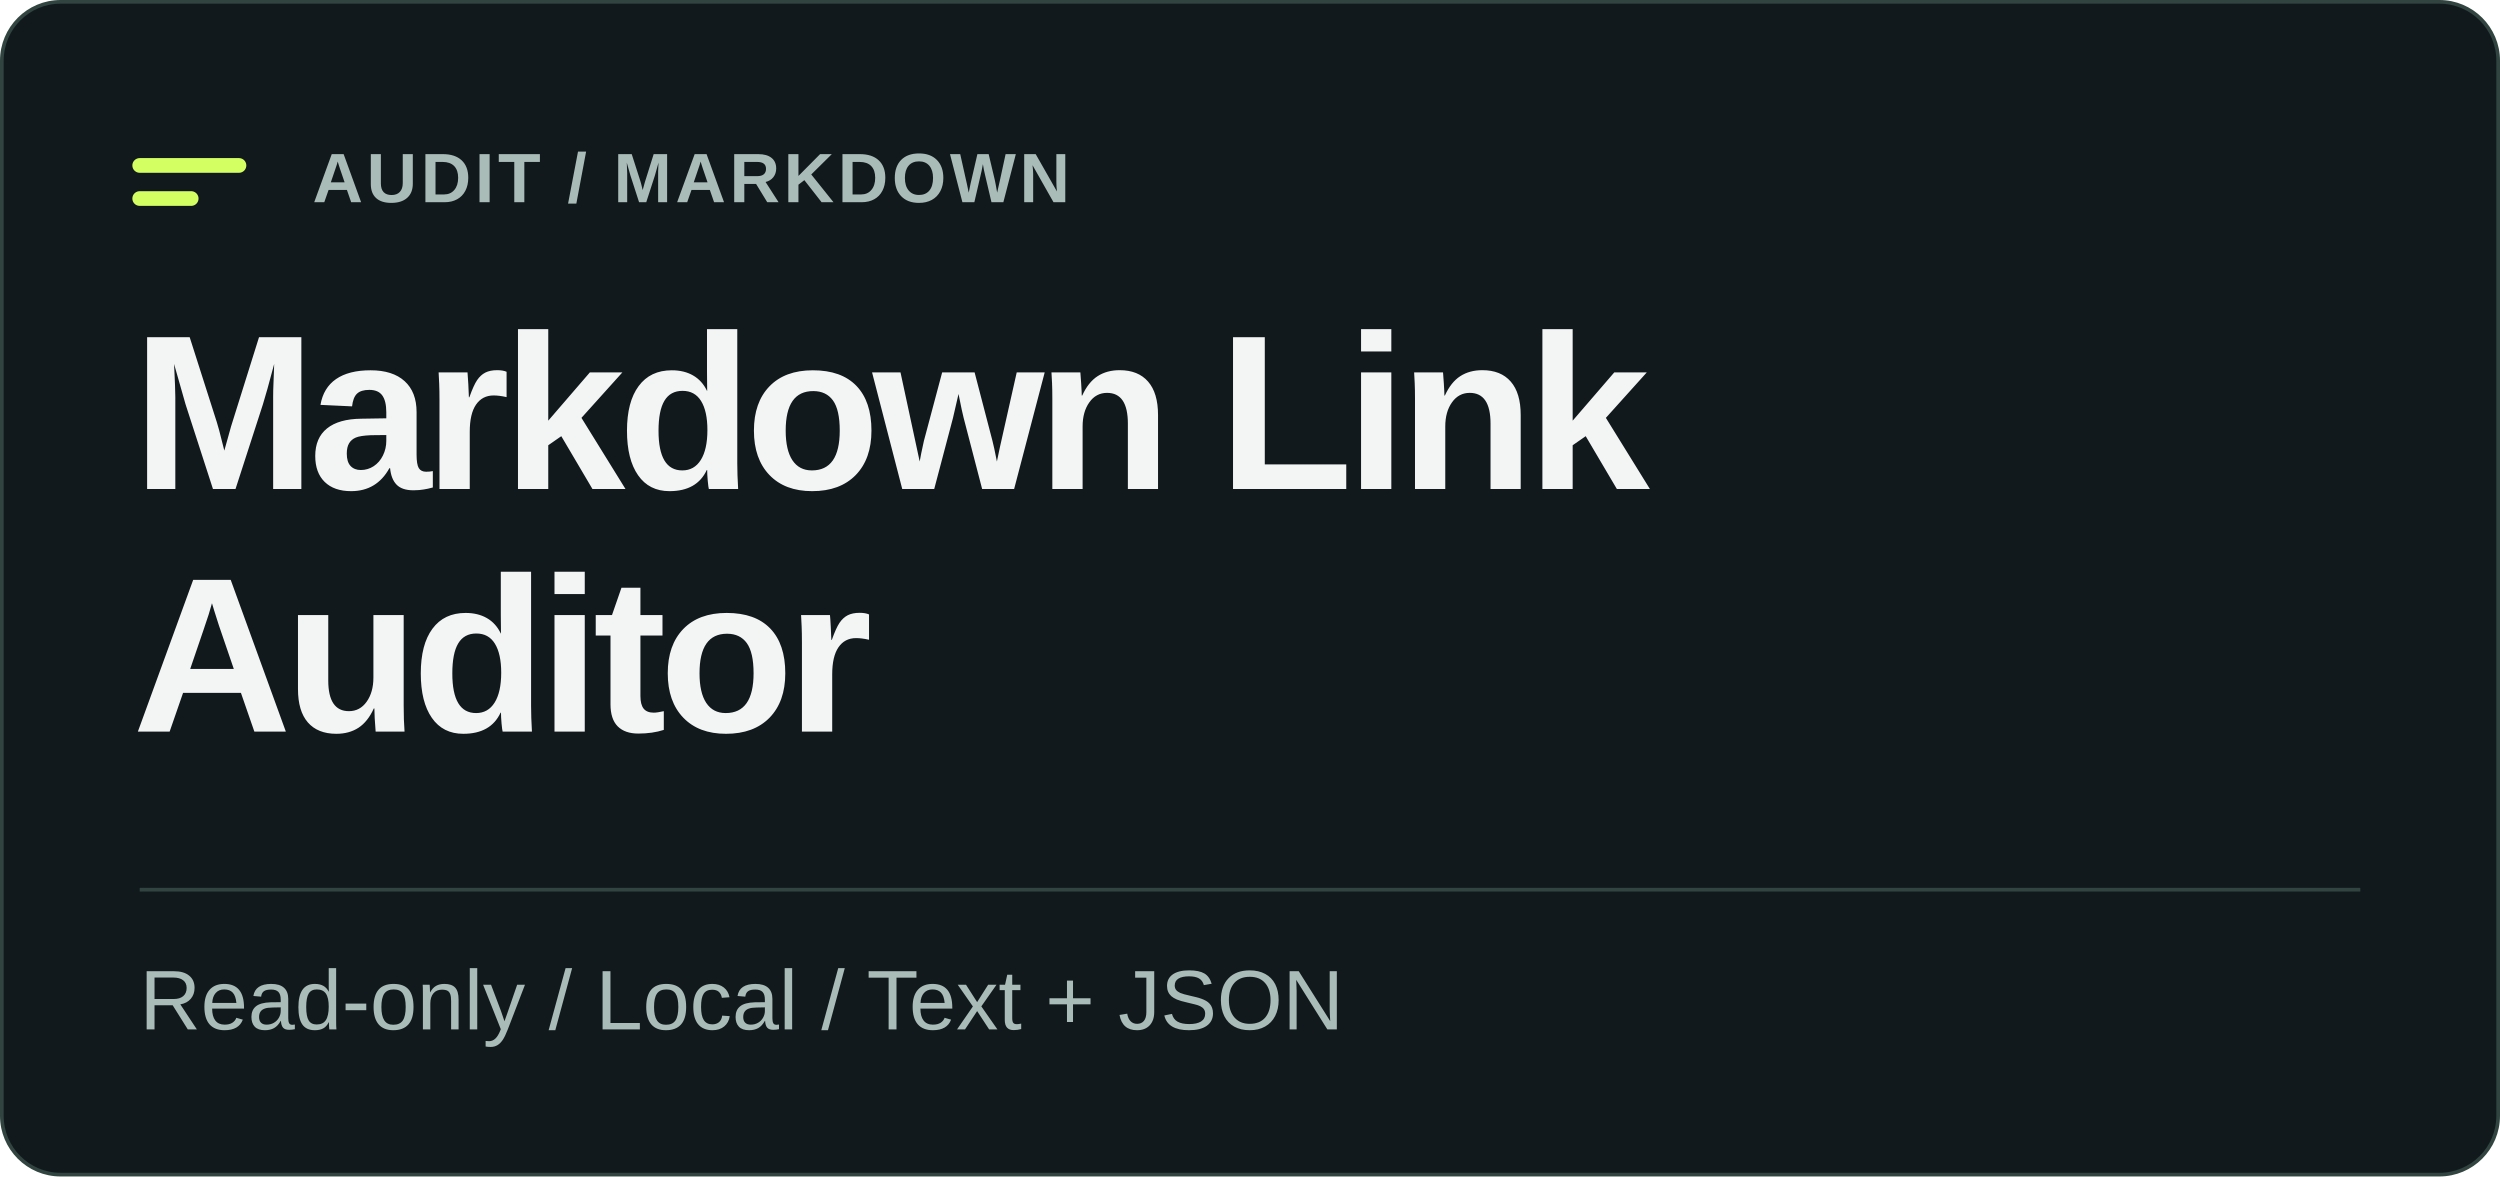
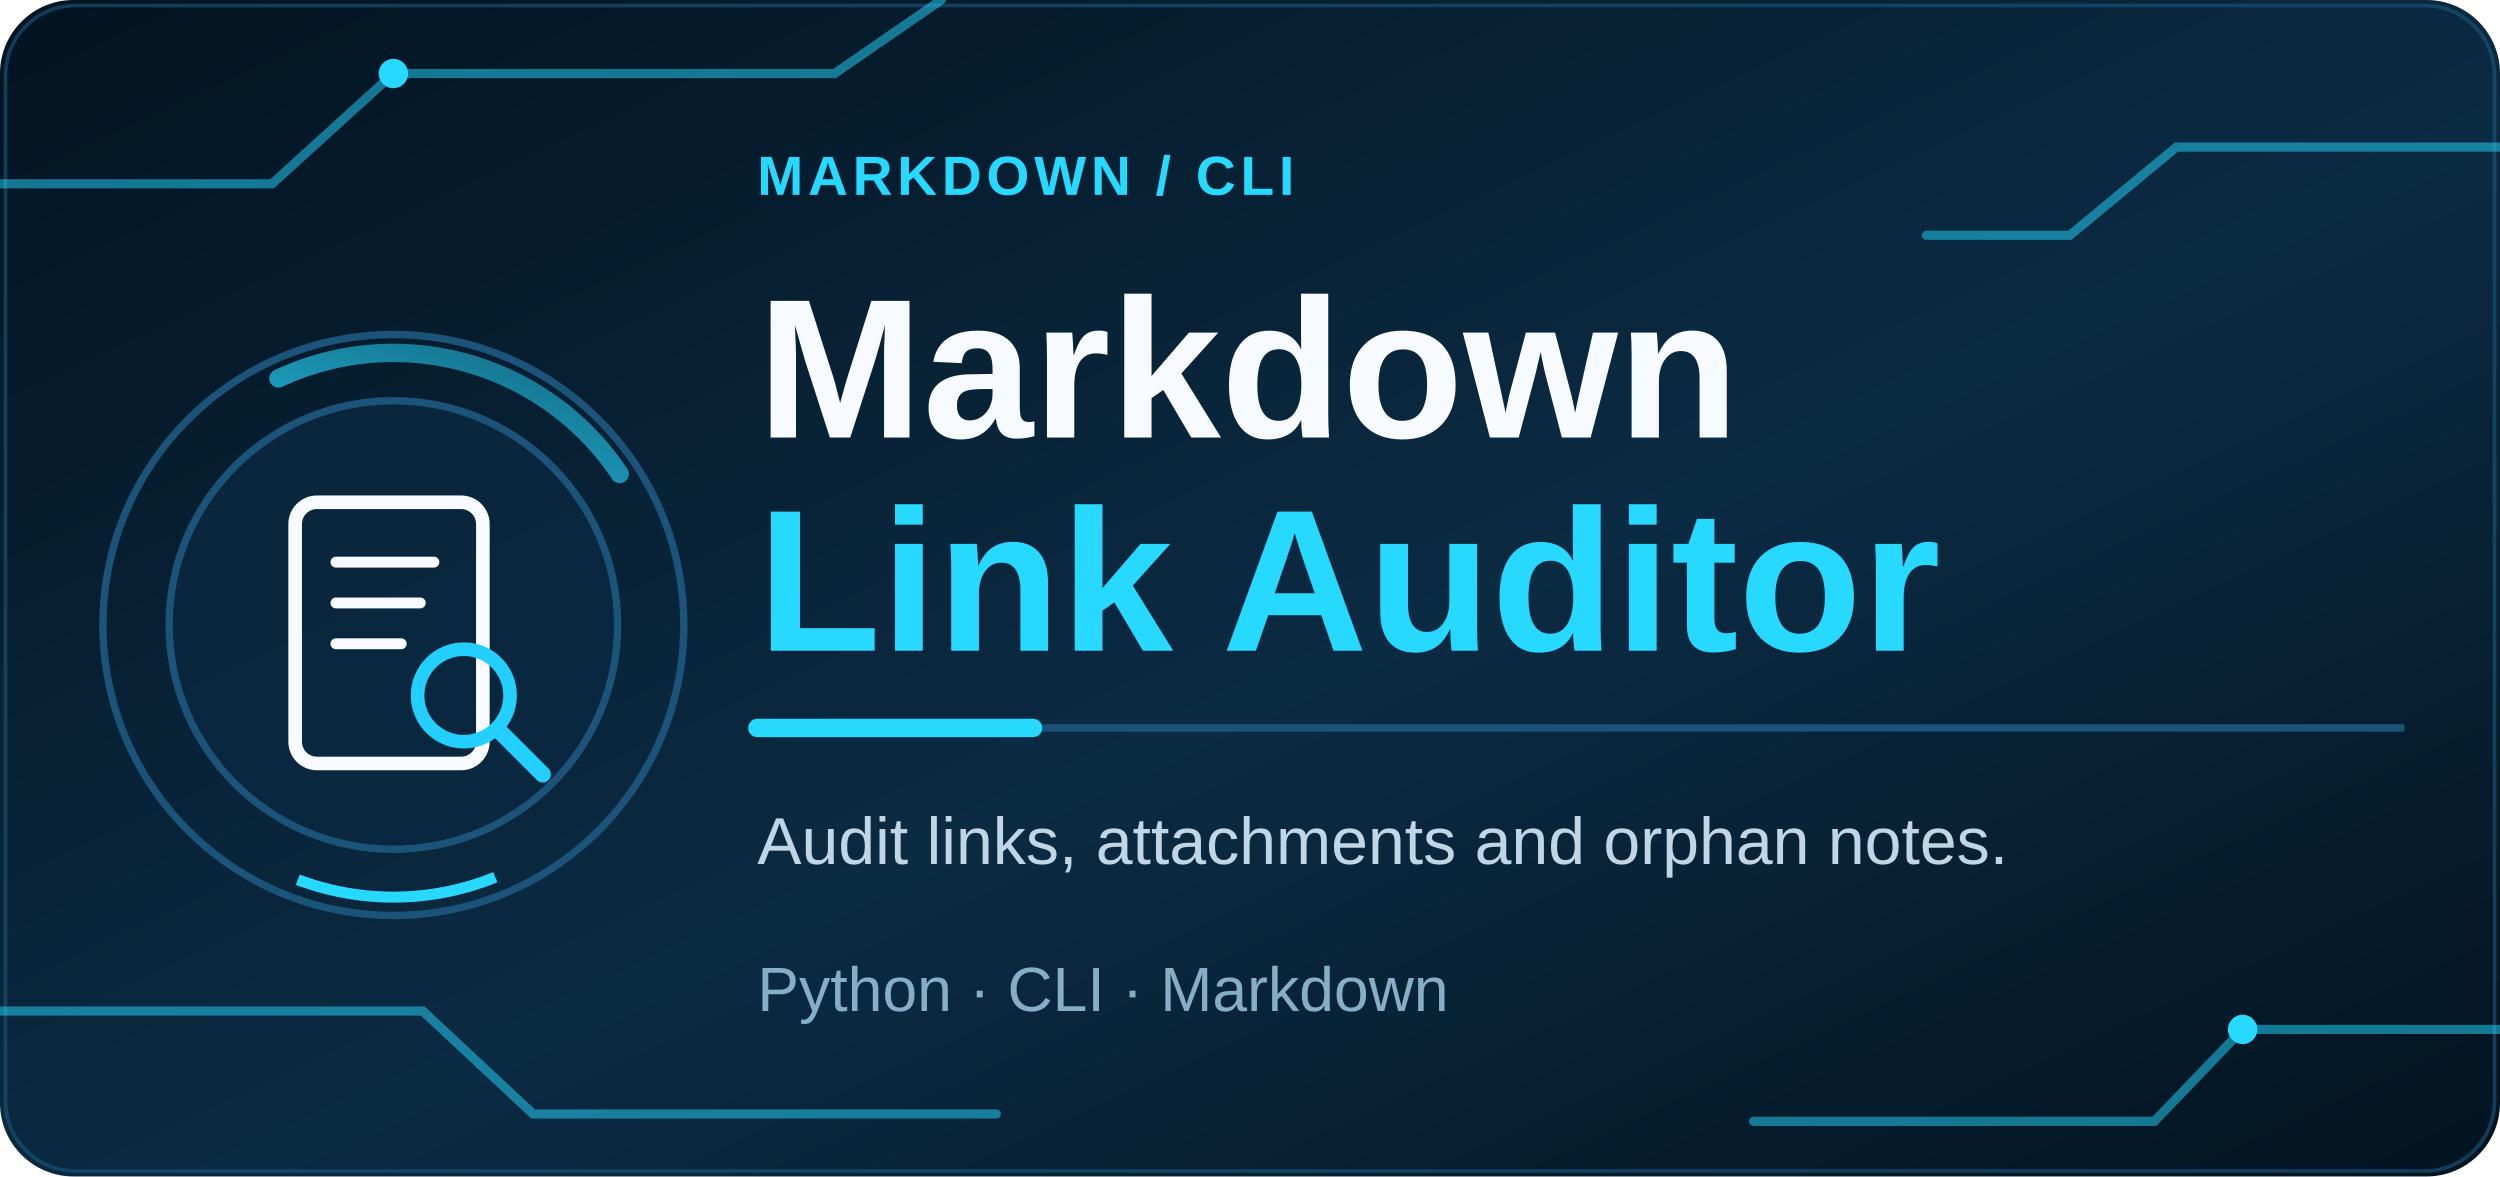
<svg xmlns="http://www.w3.org/2000/svg" width="680" height="320" viewBox="0 0 680 320" role="img" aria-labelledby="title desc">
-   <rect x="0.5" y="0.5" width="679" height="319" rx="16" fill="#11191D" stroke="#31443F" />
-   <g font-family="Arial, Helvetica, sans-serif">
-     <path d="M38 45h27m-27 9h14" stroke="#D4FF63" stroke-width="4" stroke-linecap="round" />
-     <text x="85" y="55" fill="#AABCB8" font-size="19" font-weight="700" letter-spacing="1">AUDIT / MARKDOWN</text>
-     <text x="36" y="133" font-size="60" font-weight="700" letter-spacing="-2" fill="#F2F5F3">Markdown Link</text>
-     <text x="36" y="199" font-size="60" font-weight="700" letter-spacing="-2" fill="#F2F5F3">Auditor</text>
-     <text x="38" y="280" font-size="23" fill="#AABCB8">Read-only / Local / Text + JSON</text>
-     <path d="M38 242h604" stroke="#31443F" />
+   <defs>
+     <linearGradient id="bg" x2="1" y2="1">
+       <stop stop-color="#031320" />
+       <stop offset=".55" stop-color="#0B2B43" />
+       <stop offset="1" stop-color="#031320" />
+     </linearGradient>
+     <linearGradient id="ring" x2="1" y2="1">
+       <stop stop-color="#27D8FF" stop-opacity=".25" />
+       <stop offset=".5" stop-color="#27D8FF" />
+       <stop offset="1" stop-color="#27D8FF" stop-opacity=".3" />
+     </linearGradient>
+   </defs>
+   <rect width="680" height="320" rx="20" fill="url(#bg)" />
+   <rect x="1.5" y="1.5" width="677" height="317" rx="19" fill="none" stroke="#1B5379" stroke-opacity=".65" />
+   <g fill="none" stroke="#27D8FF" stroke-opacity=".5" stroke-width="2.5" stroke-linecap="round">
+     <path d="M0 50h74l33-30h120l29-20" />
+     <path d="M0 275h115l30 28h126" />
+     <path d="M680 40h-88l-29 24h-39" />
+     <path d="M680 280h-70l-24 25h-109" />
+   </g>
+   <g fill="#27D8FF">
+     <circle cx="107" cy="20" r="4" />
+     <circle cx="610" cy="280" r="4" />
+   </g>
+   <circle cx="107" cy="170" r="79" fill="none" stroke="#1B5379" stroke-width="2" />
+   <circle cx="107" cy="170" r="61" fill="#0A2941" fill-opacity=".75" stroke="#1B5379" stroke-width="2" />
+   <circle cx="107" cy="170" r="74" fill="none" stroke="url(#ring)" stroke-width="5" stroke-dasharray="105 390" stroke-linecap="round" transform="rotate(-115 107 170)" />
+   <circle cx="107" cy="170" r="74" fill="none" stroke="#27D8FF" stroke-width="3" stroke-dasharray="55 450" transform="rotate(68 107 170)" />
+   <g color="#F7FBFF" transform="translate(64 127) scale(.74)">
+     <rect x="22" y="13" width="69" height="96" rx="8" stroke="currentColor" stroke-width="5" fill="none" />
+     <path d="M37 35h36M37 50h31M37 65h24" stroke="currentColor" stroke-width="4" stroke-linecap="round" />
+     <circle cx="84" cy="84" r="17" stroke="#22CFFF" stroke-width="5" fill="none" />
+     <path d="M97 97l16 16" stroke="#22CFFF" stroke-width="6" stroke-linecap="round" />
+   </g>
+   <g font-family="Arial,Helvetica,sans-serif">
+     <text x="206" y="53" fill="#27D8FF" font-size="15" font-weight="700" letter-spacing="1.3">MARKDOWN / CLI</text>
+     <g font-weight="700" fill="#F7FBFF">
+       <text x="206" y="119" font-size="54">Markdown</text>
+       <text x="206" y="177" font-size="55" fill="#27D8FF">Link Auditor</text>
+     </g>
+     <path d="M206 198h448" stroke="#1B5379" stroke-width="2" />
+     <path d="M206 198h75" stroke="#27D8FF" stroke-width="5" stroke-linecap="round" />
+     <text x="206" y="235" font-size="18" fill="#C0D6E6">Audit links, attachments and orphan notes.</text>
+     <text x="206" y="275" font-size="17" fill="#86AEC6">Python · CLI · Markdown</text>
  </g>
</svg>
